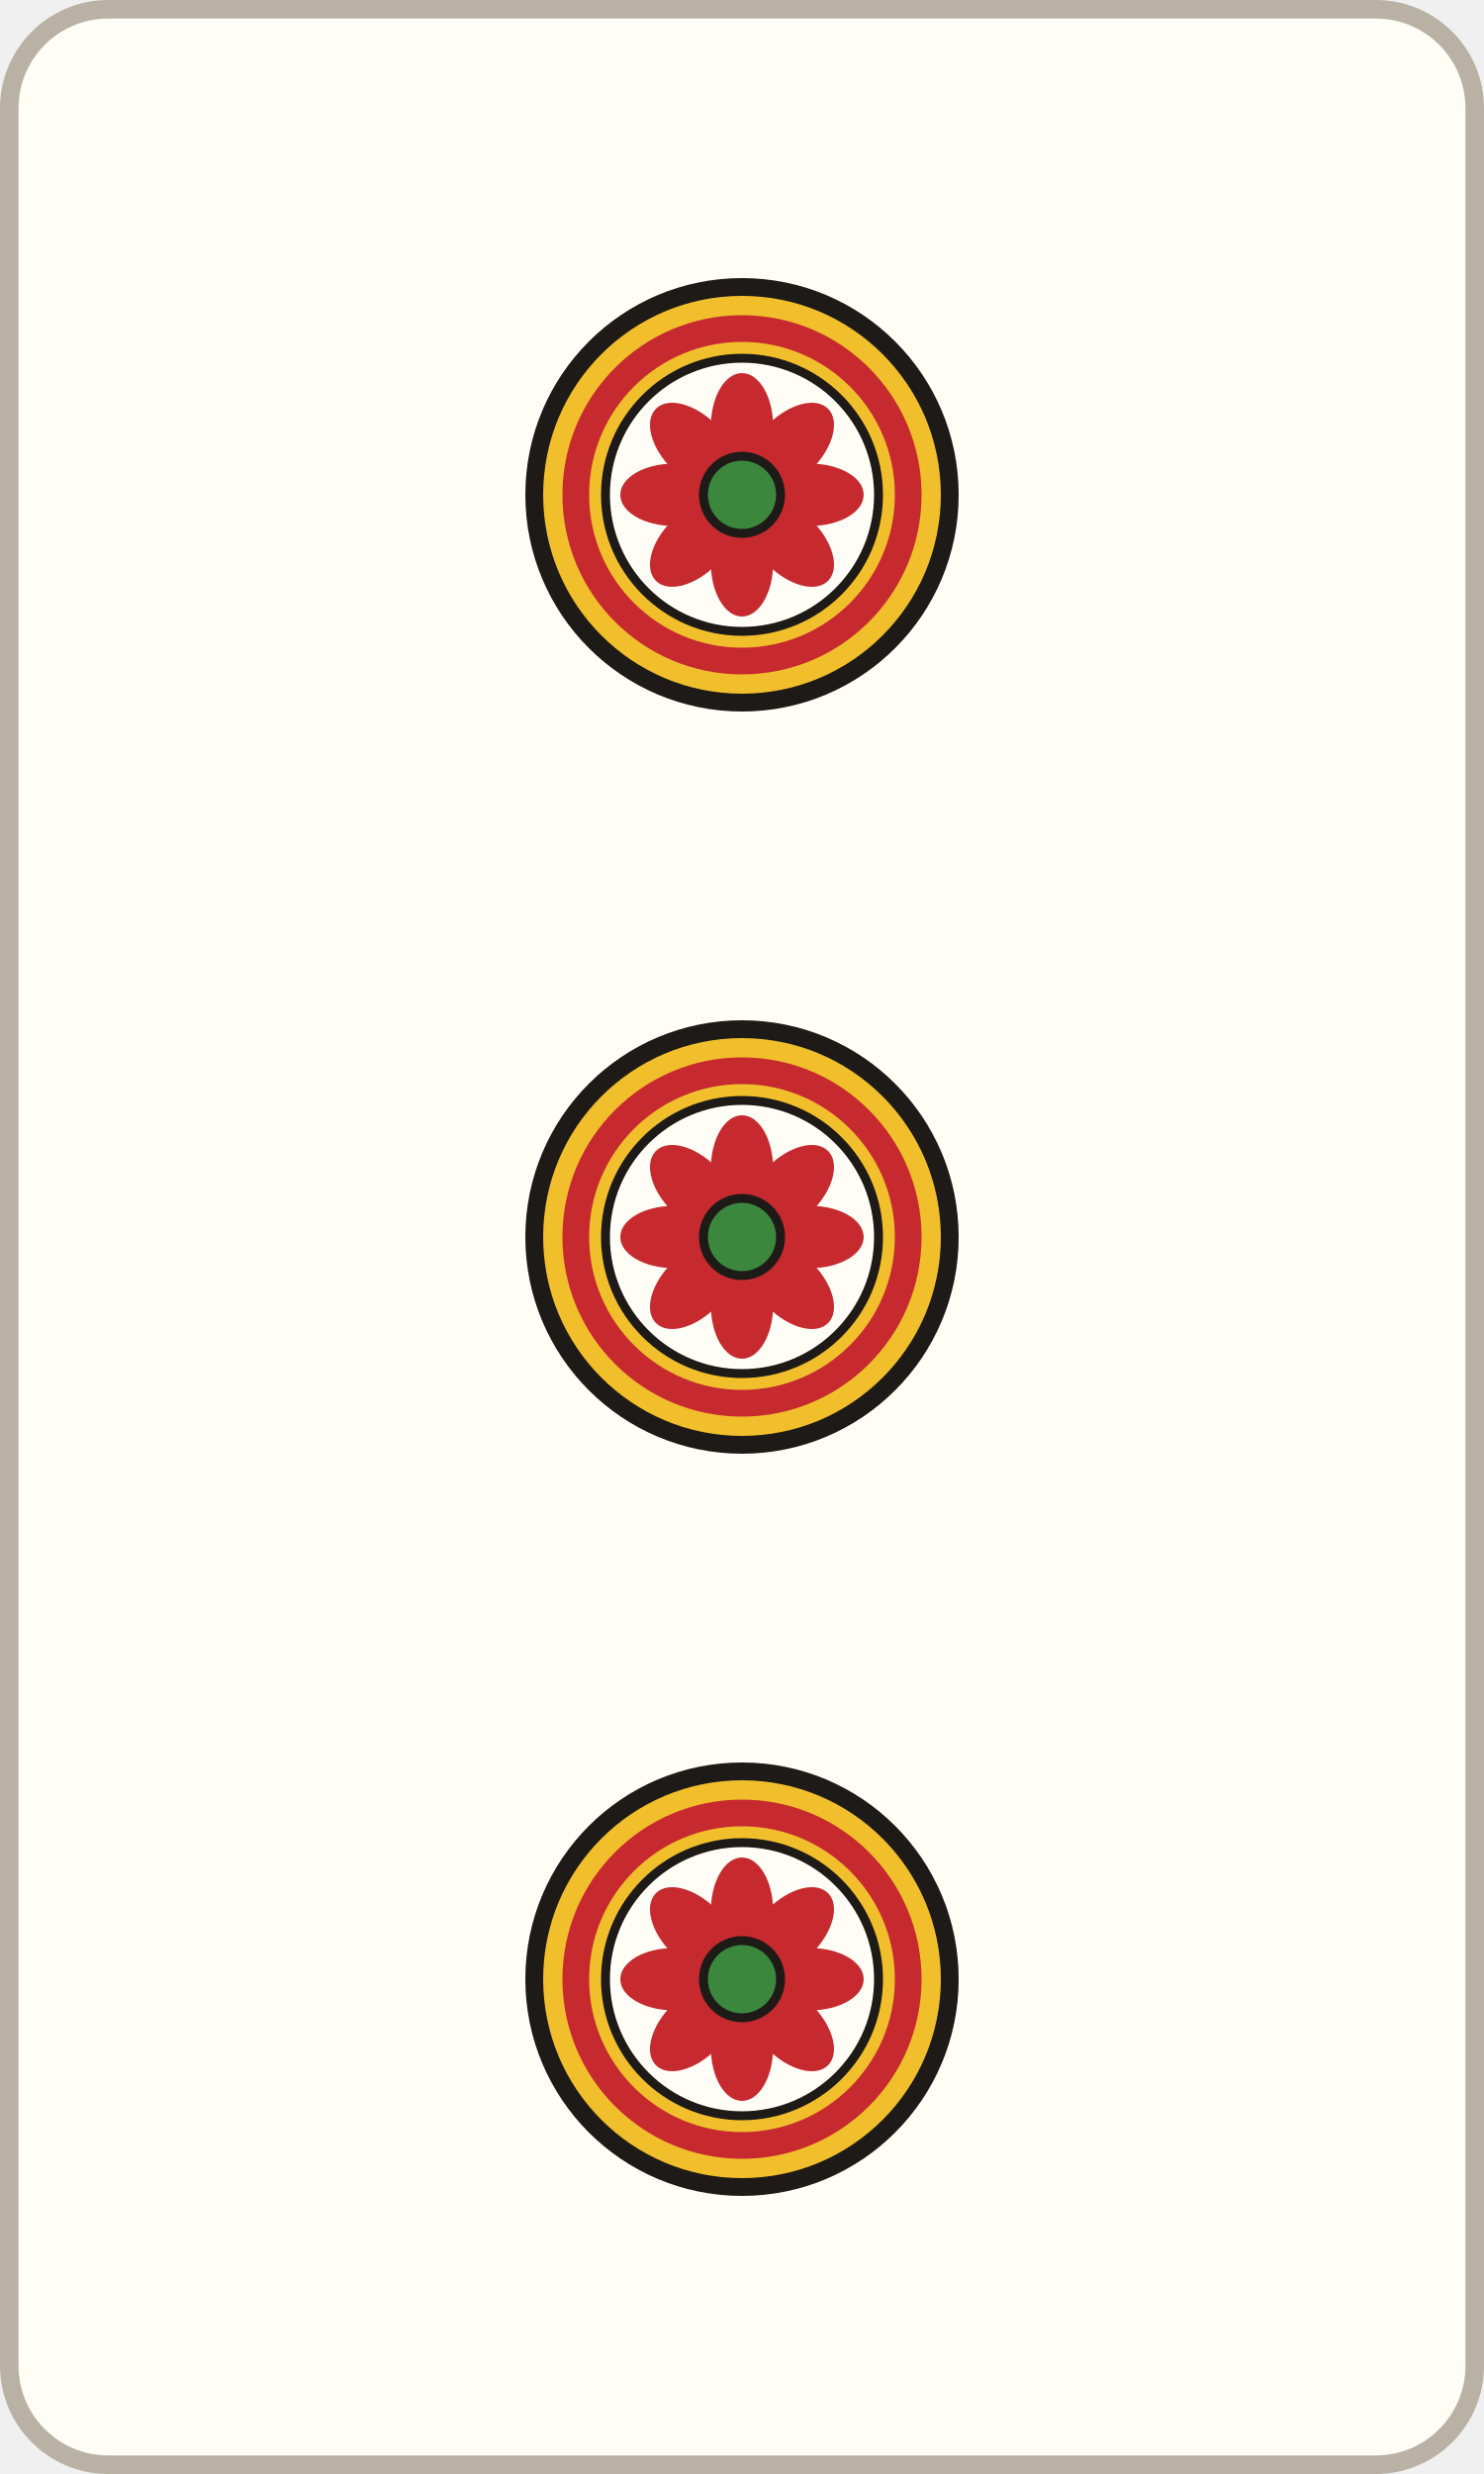
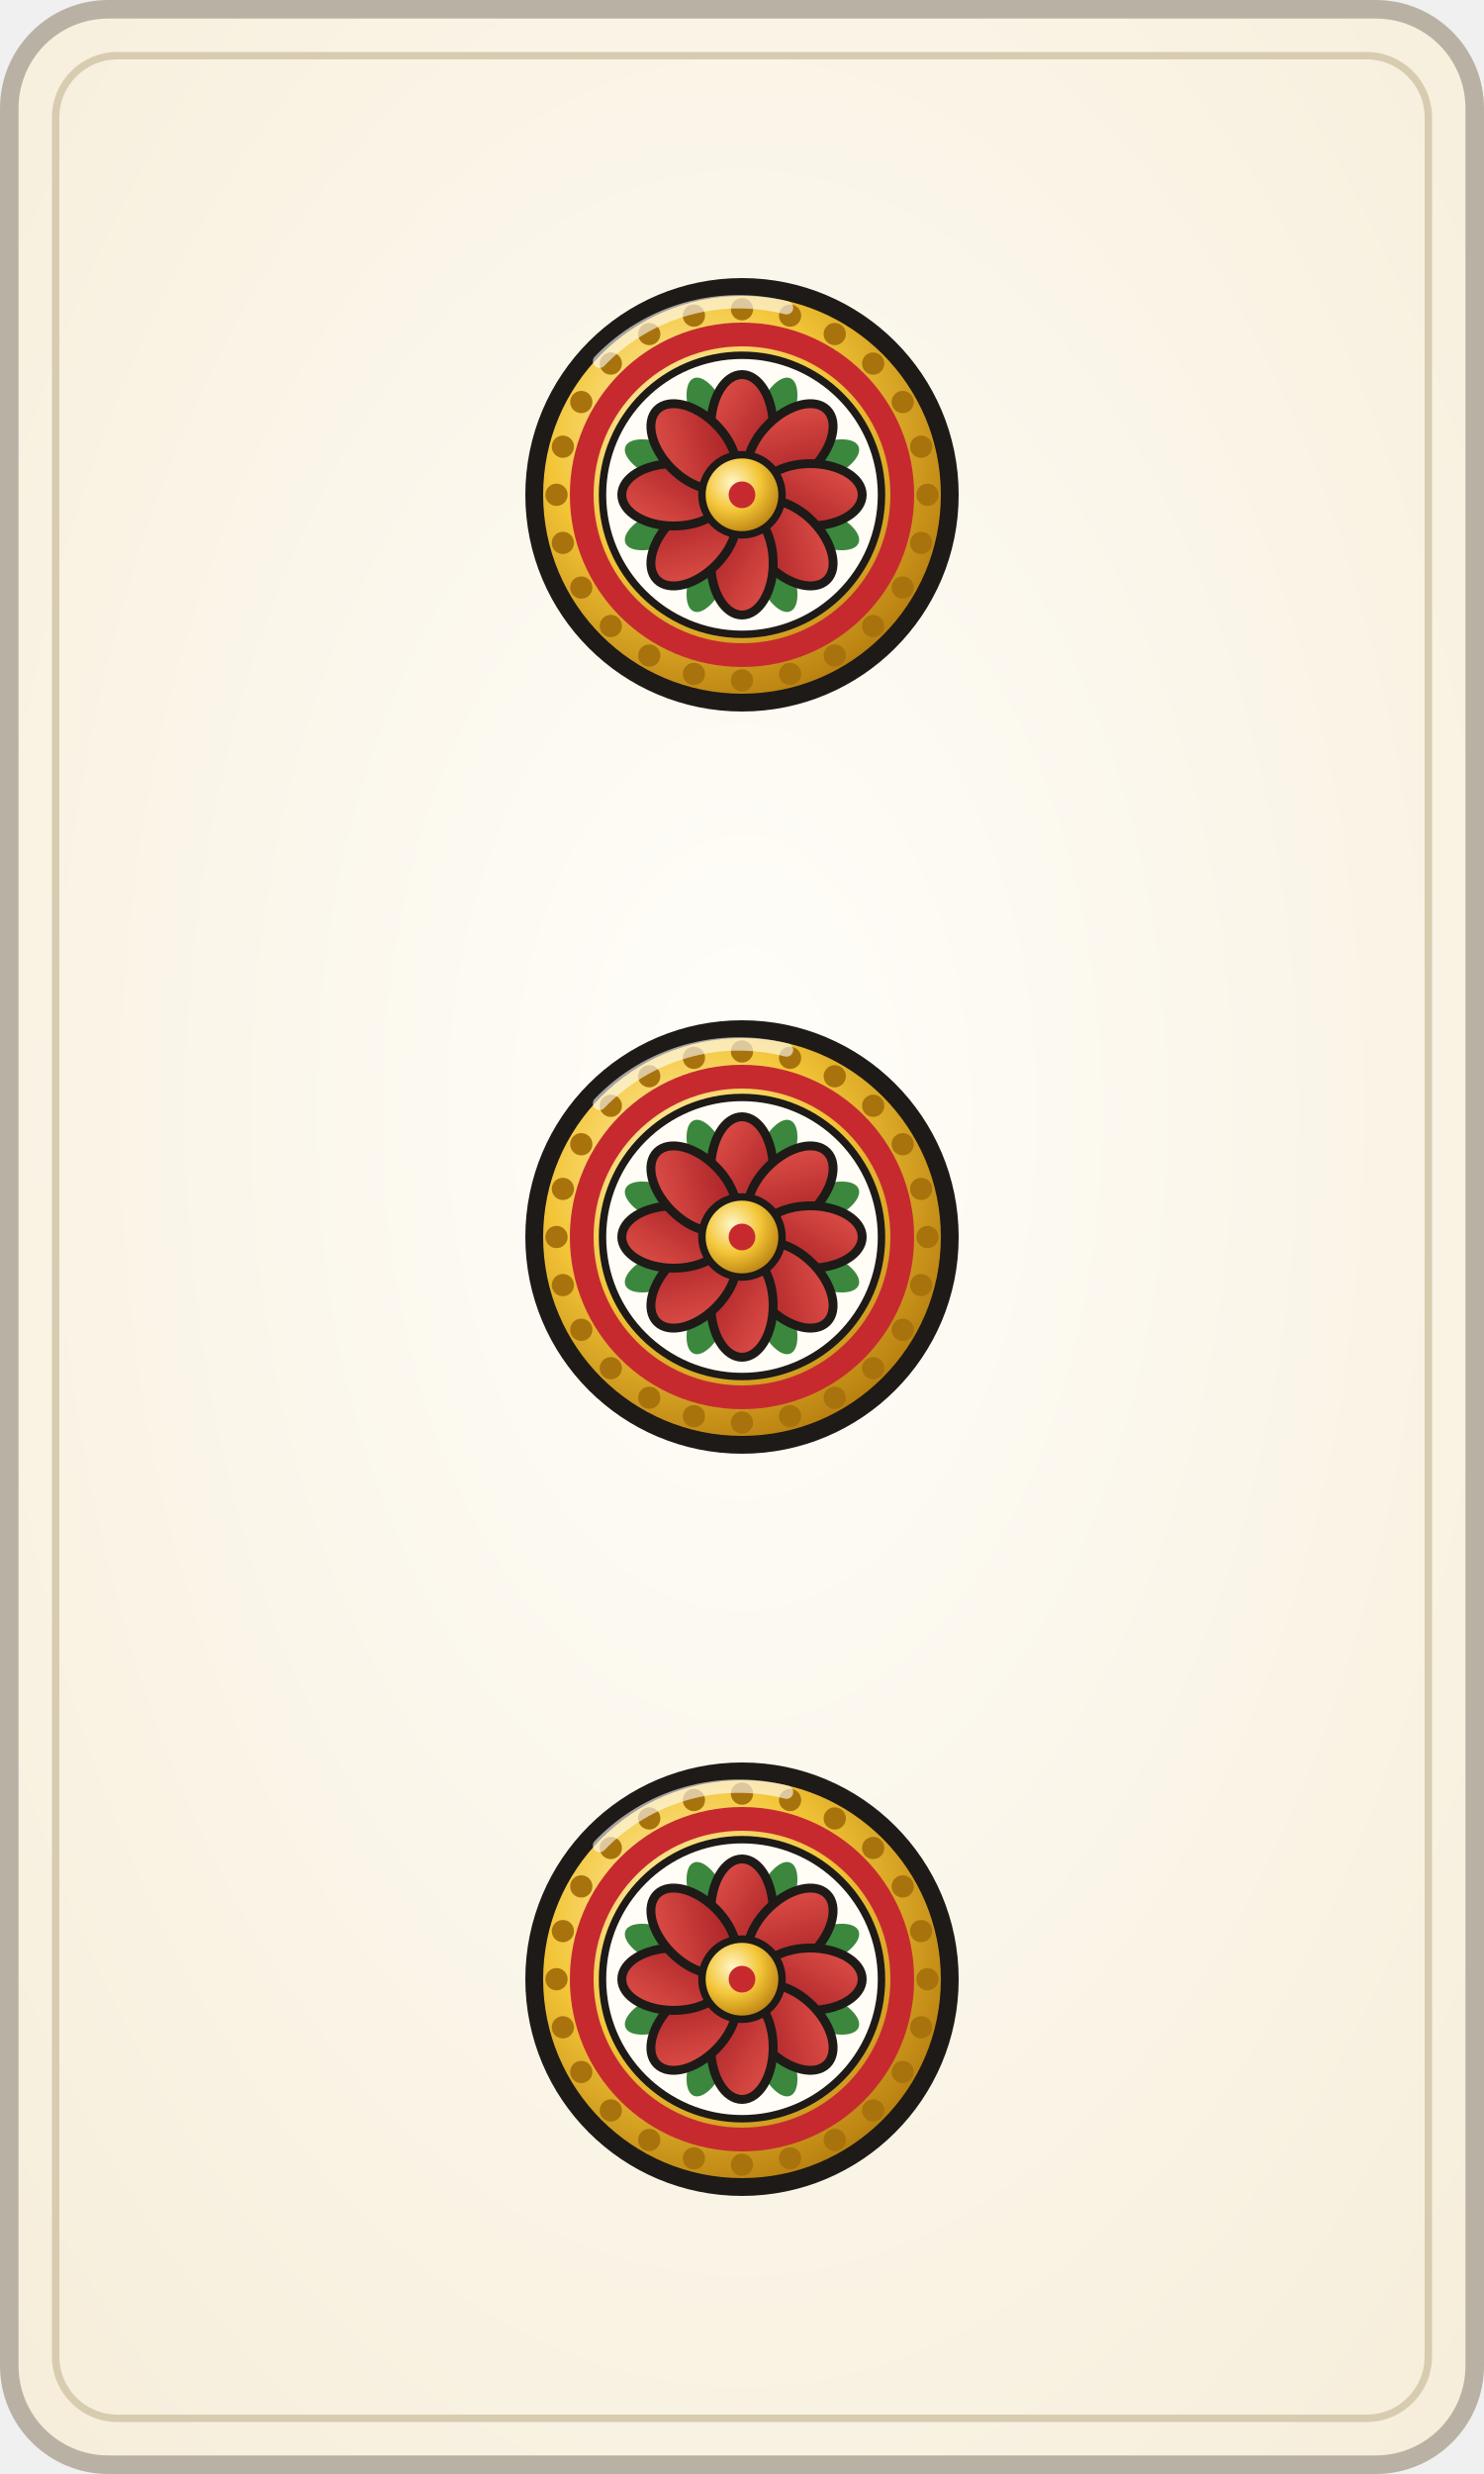
<svg xmlns="http://www.w3.org/2000/svg" viewBox="0 0 120 200" width="120" height="200">
-   <rect x="0.75" y="0.75" width="118.5" height="198.5" rx="8" fill="#fffdf6" stroke="#b9b2a4" stroke-width="1.5" />
+   <defs>
+     <linearGradient id="gold" x1="0" y1="0" x2="1" y2="1">
+       <stop offset="0" stop-color="#fff0a8" />
+       <stop offset=".45" stop-color="#f1bf2c" />
+       <stop offset="1" stop-color="#b9800f" />
+     </linearGradient>
+     <radialGradient id="goldR" cx=".38" cy=".35" r=".7">
+       <stop offset="0" stop-color="#fff6c8" />
+       <stop offset=".5" stop-color="#f3c537" />
+       <stop offset="1" stop-color="#b47a0c" />
+     </radialGradient>
+     <linearGradient id="red" x1="0" y1="0" x2="1" y2="1">
+       <stop offset="0" stop-color="#e5544b" />
+       <stop offset="1" stop-color="#a11c22" />
+     </linearGradient>
+     <linearGradient id="blue" x1="0" y1="0" x2="1" y2="1">
+       <stop offset="0" stop-color="#5189d8" />
+       <stop offset="1" stop-color="#1d4387" />
+     </linearGradient>
+     <linearGradient id="green" x1="0" y1="0" x2="1" y2="1">
+       <stop offset="0" stop-color="#66b462" />
+       <stop offset="1" stop-color="#276629" />
+     </linearGradient>
+     <linearGradient id="wood" x1="0" y1="0" x2="1" y2="0">
+       <stop offset="0" stop-color="#25602a" />
+       <stop offset=".35" stop-color="#6fbd6a" />
+       <stop offset="1" stop-color="#21572a" />
+     </linearGradient>
+     <linearGradient id="steel" x1="0" y1="0" x2="1" y2="0">
+       <stop offset="0" stop-color="#c3d9f7" />
+       <stop offset=".5" stop-color="#4275c4" />
+       <stop offset="1" stop-color="#1b3f7c" />
+     </linearGradient>
+     <radialGradient id="skin" cx=".4" cy=".35" r=".75">
+       <stop offset="0" stop-color="#ffe9ce" />
+       <stop offset="1" stop-color="#eabd8e" />
+     </radialGradient>
+     <radialGradient id="paper" cx=".5" cy=".45" r=".8">
+       <stop offset="0" stop-color="#fffefa" />
+       <stop offset="1" stop-color="#f5ecd6" />
+     </radialGradient>
+     <linearGradient id="beige" x1="0" y1="0" x2="0" y2="1">
+       <stop offset="0" stop-color="#fdf7e6" />
+       <stop offset=".5" stop-color="#f2e2bb" />
+       <stop offset="1" stop-color="#fdf7e6" />
+     </linearGradient>
+     <linearGradient id="horse" x1="0" y1="0" x2="1" y2="1">
+       <stop offset="0" stop-color="#ffffff" />
+       <stop offset="1" stop-color="#d6cdbd" />
+     </linearGradient>
+   </defs>
+   <rect x="0.75" y="0.75" width="118.5" height="198.5" rx="8" fill="url(#paper)" stroke="#b9b2a4" stroke-width="1.5" />
+   <rect x="4.5" y="4.5" width="111" height="191" rx="5" fill="none" stroke="#d8ccb0" stroke-width="0.6" />
  <g transform="translate(60 40) scale(1.2)">
-     <circle r="14" fill="#f1bf2c" stroke="#1d1a17" stroke-width="1.2" stroke-linejoin="round" />
-     <circle r="11.2" fill="none" stroke="#c62a2f" stroke-width="1.8" />
-     <circle r="9.2" fill="#fffdf6" stroke="#1d1a17" stroke-width="0.6" />
-     <ellipse cx="0" cy="-4.6" rx="2.1" ry="3.6" fill="#c62a2f" transform="rotate(0)" />
-     <ellipse cx="0" cy="-4.6" rx="2.1" ry="3.6" fill="#c62a2f" transform="rotate(45)" />
-     <ellipse cx="0" cy="-4.6" rx="2.1" ry="3.6" fill="#c62a2f" transform="rotate(90)" />
-     <ellipse cx="0" cy="-4.6" rx="2.1" ry="3.6" fill="#c62a2f" transform="rotate(135)" />
-     <ellipse cx="0" cy="-4.6" rx="2.1" ry="3.6" fill="#c62a2f" transform="rotate(180)" />
-     <ellipse cx="0" cy="-4.6" rx="2.1" ry="3.6" fill="#c62a2f" transform="rotate(225)" />
-     <ellipse cx="0" cy="-4.6" rx="2.1" ry="3.6" fill="#c62a2f" transform="rotate(270)" />
-     <ellipse cx="0" cy="-4.6" rx="2.1" ry="3.6" fill="#c62a2f" transform="rotate(315)" />
-     <circle r="2.6" fill="#3b873d" stroke="#1d1a17" stroke-width="0.6" />
+     <circle r="14" fill="url(#goldR)" stroke="#1d1a17" stroke-width="1.2" stroke-linejoin="round" />
+     <circle cx="12.5" cy="0" r="0.75" fill="#a8730c" />
+     <circle cx="12.07" cy="3.24" r="0.75" fill="#a8730c" />
+     <circle cx="10.83" cy="6.25" r="0.75" fill="#a8730c" />
+     <circle cx="8.84" cy="8.84" r="0.75" fill="#a8730c" />
+     <circle cx="6.25" cy="10.83" r="0.75" fill="#a8730c" />
+     <circle cx="3.24" cy="12.07" r="0.75" fill="#a8730c" />
+     <circle cx="0" cy="12.5" r="0.75" fill="#a8730c" />
+     <circle cx="-3.24" cy="12.07" r="0.75" fill="#a8730c" />
+     <circle cx="-6.25" cy="10.83" r="0.75" fill="#a8730c" />
+     <circle cx="-8.84" cy="8.84" r="0.75" fill="#a8730c" />
+     <circle cx="-10.83" cy="6.25" r="0.75" fill="#a8730c" />
+     <circle cx="-12.07" cy="3.24" r="0.75" fill="#a8730c" />
+     <circle cx="-12.5" cy="0" r="0.75" fill="#a8730c" />
+     <circle cx="-12.07" cy="-3.24" r="0.75" fill="#a8730c" />
+     <circle cx="-10.83" cy="-6.25" r="0.75" fill="#a8730c" />
+     <circle cx="-8.84" cy="-8.84" r="0.75" fill="#a8730c" />
+     <circle cx="-6.25" cy="-10.83" r="0.75" fill="#a8730c" />
+     <circle cx="-3.24" cy="-12.07" r="0.75" fill="#a8730c" />
+     <circle cx="0" cy="-12.5" r="0.75" fill="#a8730c" />
+     <circle cx="3.24" cy="-12.07" r="0.75" fill="#a8730c" />
+     <circle cx="6.25" cy="-10.83" r="0.75" fill="#a8730c" />
+     <circle cx="8.84" cy="-8.84" r="0.75" fill="#a8730c" />
+     <circle cx="10.83" cy="-6.25" r="0.75" fill="#a8730c" />
+     <circle cx="12.07" cy="-3.24" r="0.75" fill="#a8730c" />
+     <circle r="10.8" fill="none" stroke="#c62a2f" stroke-width="1.6" />
+     <circle r="9.4" fill="#fffdf6" stroke="#1d1a17" stroke-width="0.5" />
+     <ellipse cx="0" cy="-5.8" rx="1.2" ry="2.7" fill="#3b873d" transform="rotate(22.5)" />
+     <ellipse cx="0" cy="-5.8" rx="1.2" ry="2.7" fill="#3b873d" transform="rotate(67.5)" />
+     <ellipse cx="0" cy="-5.8" rx="1.2" ry="2.7" fill="#3b873d" transform="rotate(112.5)" />
+     <ellipse cx="0" cy="-5.8" rx="1.2" ry="2.7" fill="#3b873d" transform="rotate(157.5)" />
+     <ellipse cx="0" cy="-5.8" rx="1.2" ry="2.7" fill="#3b873d" transform="rotate(202.5)" />
+     <ellipse cx="0" cy="-5.8" rx="1.2" ry="2.7" fill="#3b873d" transform="rotate(247.5)" />
+     <ellipse cx="0" cy="-5.8" rx="1.2" ry="2.7" fill="#3b873d" transform="rotate(292.5)" />
+     <ellipse cx="0" cy="-5.8" rx="1.2" ry="2.7" fill="#3b873d" transform="rotate(337.5)" />
+     <ellipse cx="0" cy="-4.6" rx="2.1" ry="3.5" fill="url(#red)" stroke="#1d1a17" stroke-width="0.6" stroke-linejoin="round" transform="rotate(0)" />
+     <ellipse cx="0" cy="-4.6" rx="2.1" ry="3.5" fill="url(#red)" stroke="#1d1a17" stroke-width="0.6" stroke-linejoin="round" transform="rotate(45)" />
+     <ellipse cx="0" cy="-4.6" rx="2.1" ry="3.5" fill="url(#red)" stroke="#1d1a17" stroke-width="0.6" stroke-linejoin="round" transform="rotate(90)" />
+     <ellipse cx="0" cy="-4.6" rx="2.1" ry="3.5" fill="url(#red)" stroke="#1d1a17" stroke-width="0.6" stroke-linejoin="round" transform="rotate(135)" />
+     <ellipse cx="0" cy="-4.6" rx="2.1" ry="3.5" fill="url(#red)" stroke="#1d1a17" stroke-width="0.6" stroke-linejoin="round" transform="rotate(180)" />
+     <ellipse cx="0" cy="-4.6" rx="2.1" ry="3.5" fill="url(#red)" stroke="#1d1a17" stroke-width="0.6" stroke-linejoin="round" transform="rotate(225)" />
+     <ellipse cx="0" cy="-4.6" rx="2.1" ry="3.5" fill="url(#red)" stroke="#1d1a17" stroke-width="0.6" stroke-linejoin="round" transform="rotate(270)" />
+     <ellipse cx="0" cy="-4.6" rx="2.1" ry="3.5" fill="url(#red)" stroke="#1d1a17" stroke-width="0.6" stroke-linejoin="round" transform="rotate(315)" />
+     <circle r="2.7" fill="url(#goldR)" stroke="#1d1a17" stroke-width="0.5" />
+     <circle r="0.9" fill="#c62a2f" />
+     <path d="M-9.6 -9 A13 13 0 0 1 3 -12.6" fill="none" stroke="#fff" stroke-width="0.9" stroke-linecap="round" opacity="0.6" />
  </g>
  <g transform="translate(60 100) scale(1.2)">
-     <circle r="14" fill="#f1bf2c" stroke="#1d1a17" stroke-width="1.2" stroke-linejoin="round" />
-     <circle r="11.2" fill="none" stroke="#c62a2f" stroke-width="1.8" />
-     <circle r="9.2" fill="#fffdf6" stroke="#1d1a17" stroke-width="0.6" />
-     <ellipse cx="0" cy="-4.6" rx="2.1" ry="3.6" fill="#c62a2f" transform="rotate(0)" />
-     <ellipse cx="0" cy="-4.6" rx="2.1" ry="3.6" fill="#c62a2f" transform="rotate(45)" />
-     <ellipse cx="0" cy="-4.6" rx="2.1" ry="3.6" fill="#c62a2f" transform="rotate(90)" />
-     <ellipse cx="0" cy="-4.6" rx="2.1" ry="3.6" fill="#c62a2f" transform="rotate(135)" />
-     <ellipse cx="0" cy="-4.6" rx="2.1" ry="3.6" fill="#c62a2f" transform="rotate(180)" />
-     <ellipse cx="0" cy="-4.6" rx="2.1" ry="3.6" fill="#c62a2f" transform="rotate(225)" />
-     <ellipse cx="0" cy="-4.6" rx="2.1" ry="3.6" fill="#c62a2f" transform="rotate(270)" />
-     <ellipse cx="0" cy="-4.6" rx="2.1" ry="3.6" fill="#c62a2f" transform="rotate(315)" />
-     <circle r="2.6" fill="#3b873d" stroke="#1d1a17" stroke-width="0.6" />
+     <circle r="14" fill="url(#goldR)" stroke="#1d1a17" stroke-width="1.2" stroke-linejoin="round" />
+     <circle cx="12.5" cy="0" r="0.75" fill="#a8730c" />
+     <circle cx="12.07" cy="3.24" r="0.75" fill="#a8730c" />
+     <circle cx="10.83" cy="6.25" r="0.75" fill="#a8730c" />
+     <circle cx="8.84" cy="8.84" r="0.75" fill="#a8730c" />
+     <circle cx="6.25" cy="10.83" r="0.75" fill="#a8730c" />
+     <circle cx="3.24" cy="12.07" r="0.75" fill="#a8730c" />
+     <circle cx="0" cy="12.5" r="0.75" fill="#a8730c" />
+     <circle cx="-3.24" cy="12.07" r="0.75" fill="#a8730c" />
+     <circle cx="-6.25" cy="10.83" r="0.75" fill="#a8730c" />
+     <circle cx="-8.84" cy="8.84" r="0.75" fill="#a8730c" />
+     <circle cx="-10.83" cy="6.25" r="0.75" fill="#a8730c" />
+     <circle cx="-12.07" cy="3.24" r="0.75" fill="#a8730c" />
+     <circle cx="-12.5" cy="0" r="0.75" fill="#a8730c" />
+     <circle cx="-12.07" cy="-3.24" r="0.75" fill="#a8730c" />
+     <circle cx="-10.83" cy="-6.25" r="0.75" fill="#a8730c" />
+     <circle cx="-8.84" cy="-8.84" r="0.75" fill="#a8730c" />
+     <circle cx="-6.25" cy="-10.83" r="0.75" fill="#a8730c" />
+     <circle cx="-3.24" cy="-12.07" r="0.75" fill="#a8730c" />
+     <circle cx="0" cy="-12.5" r="0.75" fill="#a8730c" />
+     <circle cx="3.24" cy="-12.07" r="0.75" fill="#a8730c" />
+     <circle cx="6.25" cy="-10.83" r="0.75" fill="#a8730c" />
+     <circle cx="8.84" cy="-8.84" r="0.75" fill="#a8730c" />
+     <circle cx="10.83" cy="-6.25" r="0.75" fill="#a8730c" />
+     <circle cx="12.07" cy="-3.24" r="0.75" fill="#a8730c" />
+     <circle r="10.8" fill="none" stroke="#c62a2f" stroke-width="1.6" />
+     <circle r="9.4" fill="#fffdf6" stroke="#1d1a17" stroke-width="0.5" />
+     <ellipse cx="0" cy="-5.8" rx="1.2" ry="2.7" fill="#3b873d" transform="rotate(22.5)" />
+     <ellipse cx="0" cy="-5.8" rx="1.2" ry="2.7" fill="#3b873d" transform="rotate(67.5)" />
+     <ellipse cx="0" cy="-5.8" rx="1.2" ry="2.7" fill="#3b873d" transform="rotate(112.5)" />
+     <ellipse cx="0" cy="-5.8" rx="1.2" ry="2.7" fill="#3b873d" transform="rotate(157.5)" />
+     <ellipse cx="0" cy="-5.8" rx="1.2" ry="2.7" fill="#3b873d" transform="rotate(202.5)" />
+     <ellipse cx="0" cy="-5.8" rx="1.2" ry="2.7" fill="#3b873d" transform="rotate(247.5)" />
+     <ellipse cx="0" cy="-5.8" rx="1.2" ry="2.7" fill="#3b873d" transform="rotate(292.5)" />
+     <ellipse cx="0" cy="-5.8" rx="1.2" ry="2.7" fill="#3b873d" transform="rotate(337.5)" />
+     <ellipse cx="0" cy="-4.6" rx="2.1" ry="3.5" fill="url(#red)" stroke="#1d1a17" stroke-width="0.6" stroke-linejoin="round" transform="rotate(0)" />
+     <ellipse cx="0" cy="-4.6" rx="2.1" ry="3.5" fill="url(#red)" stroke="#1d1a17" stroke-width="0.6" stroke-linejoin="round" transform="rotate(45)" />
+     <ellipse cx="0" cy="-4.6" rx="2.1" ry="3.5" fill="url(#red)" stroke="#1d1a17" stroke-width="0.6" stroke-linejoin="round" transform="rotate(90)" />
+     <ellipse cx="0" cy="-4.6" rx="2.1" ry="3.5" fill="url(#red)" stroke="#1d1a17" stroke-width="0.6" stroke-linejoin="round" transform="rotate(135)" />
+     <ellipse cx="0" cy="-4.6" rx="2.1" ry="3.5" fill="url(#red)" stroke="#1d1a17" stroke-width="0.6" stroke-linejoin="round" transform="rotate(180)" />
+     <ellipse cx="0" cy="-4.6" rx="2.1" ry="3.5" fill="url(#red)" stroke="#1d1a17" stroke-width="0.6" stroke-linejoin="round" transform="rotate(225)" />
+     <ellipse cx="0" cy="-4.6" rx="2.1" ry="3.5" fill="url(#red)" stroke="#1d1a17" stroke-width="0.6" stroke-linejoin="round" transform="rotate(270)" />
+     <ellipse cx="0" cy="-4.6" rx="2.1" ry="3.5" fill="url(#red)" stroke="#1d1a17" stroke-width="0.6" stroke-linejoin="round" transform="rotate(315)" />
+     <circle r="2.7" fill="url(#goldR)" stroke="#1d1a17" stroke-width="0.5" />
+     <circle r="0.9" fill="#c62a2f" />
+     <path d="M-9.6 -9 A13 13 0 0 1 3 -12.6" fill="none" stroke="#fff" stroke-width="0.9" stroke-linecap="round" opacity="0.6" />
  </g>
  <g transform="translate(60 160) scale(1.2)">
-     <circle r="14" fill="#f1bf2c" stroke="#1d1a17" stroke-width="1.2" stroke-linejoin="round" />
-     <circle r="11.2" fill="none" stroke="#c62a2f" stroke-width="1.8" />
-     <circle r="9.2" fill="#fffdf6" stroke="#1d1a17" stroke-width="0.6" />
-     <ellipse cx="0" cy="-4.6" rx="2.1" ry="3.6" fill="#c62a2f" transform="rotate(0)" />
-     <ellipse cx="0" cy="-4.6" rx="2.1" ry="3.6" fill="#c62a2f" transform="rotate(45)" />
-     <ellipse cx="0" cy="-4.6" rx="2.1" ry="3.6" fill="#c62a2f" transform="rotate(90)" />
-     <ellipse cx="0" cy="-4.6" rx="2.1" ry="3.6" fill="#c62a2f" transform="rotate(135)" />
-     <ellipse cx="0" cy="-4.6" rx="2.1" ry="3.6" fill="#c62a2f" transform="rotate(180)" />
-     <ellipse cx="0" cy="-4.6" rx="2.1" ry="3.6" fill="#c62a2f" transform="rotate(225)" />
-     <ellipse cx="0" cy="-4.6" rx="2.1" ry="3.6" fill="#c62a2f" transform="rotate(270)" />
-     <ellipse cx="0" cy="-4.6" rx="2.1" ry="3.6" fill="#c62a2f" transform="rotate(315)" />
-     <circle r="2.6" fill="#3b873d" stroke="#1d1a17" stroke-width="0.6" />
+     <circle r="14" fill="url(#goldR)" stroke="#1d1a17" stroke-width="1.2" stroke-linejoin="round" />
+     <circle cx="12.5" cy="0" r="0.75" fill="#a8730c" />
+     <circle cx="12.07" cy="3.24" r="0.75" fill="#a8730c" />
+     <circle cx="10.83" cy="6.25" r="0.75" fill="#a8730c" />
+     <circle cx="8.84" cy="8.84" r="0.75" fill="#a8730c" />
+     <circle cx="6.25" cy="10.83" r="0.75" fill="#a8730c" />
+     <circle cx="3.24" cy="12.07" r="0.75" fill="#a8730c" />
+     <circle cx="0" cy="12.5" r="0.75" fill="#a8730c" />
+     <circle cx="-3.24" cy="12.07" r="0.75" fill="#a8730c" />
+     <circle cx="-6.25" cy="10.83" r="0.75" fill="#a8730c" />
+     <circle cx="-8.84" cy="8.84" r="0.75" fill="#a8730c" />
+     <circle cx="-10.83" cy="6.25" r="0.75" fill="#a8730c" />
+     <circle cx="-12.07" cy="3.24" r="0.75" fill="#a8730c" />
+     <circle cx="-12.5" cy="0" r="0.75" fill="#a8730c" />
+     <circle cx="-12.07" cy="-3.24" r="0.75" fill="#a8730c" />
+     <circle cx="-10.83" cy="-6.25" r="0.75" fill="#a8730c" />
+     <circle cx="-8.84" cy="-8.84" r="0.75" fill="#a8730c" />
+     <circle cx="-6.25" cy="-10.83" r="0.75" fill="#a8730c" />
+     <circle cx="-3.24" cy="-12.07" r="0.75" fill="#a8730c" />
+     <circle cx="0" cy="-12.5" r="0.75" fill="#a8730c" />
+     <circle cx="3.24" cy="-12.07" r="0.75" fill="#a8730c" />
+     <circle cx="6.25" cy="-10.83" r="0.75" fill="#a8730c" />
+     <circle cx="8.84" cy="-8.84" r="0.75" fill="#a8730c" />
+     <circle cx="10.83" cy="-6.25" r="0.75" fill="#a8730c" />
+     <circle cx="12.07" cy="-3.24" r="0.75" fill="#a8730c" />
+     <circle r="10.8" fill="none" stroke="#c62a2f" stroke-width="1.6" />
+     <circle r="9.4" fill="#fffdf6" stroke="#1d1a17" stroke-width="0.5" />
+     <ellipse cx="0" cy="-5.8" rx="1.2" ry="2.7" fill="#3b873d" transform="rotate(22.5)" />
+     <ellipse cx="0" cy="-5.8" rx="1.2" ry="2.7" fill="#3b873d" transform="rotate(67.5)" />
+     <ellipse cx="0" cy="-5.8" rx="1.2" ry="2.7" fill="#3b873d" transform="rotate(112.5)" />
+     <ellipse cx="0" cy="-5.8" rx="1.2" ry="2.7" fill="#3b873d" transform="rotate(157.5)" />
+     <ellipse cx="0" cy="-5.8" rx="1.2" ry="2.7" fill="#3b873d" transform="rotate(202.5)" />
+     <ellipse cx="0" cy="-5.8" rx="1.2" ry="2.7" fill="#3b873d" transform="rotate(247.5)" />
+     <ellipse cx="0" cy="-5.8" rx="1.2" ry="2.7" fill="#3b873d" transform="rotate(292.5)" />
+     <ellipse cx="0" cy="-5.8" rx="1.2" ry="2.7" fill="#3b873d" transform="rotate(337.5)" />
+     <ellipse cx="0" cy="-4.6" rx="2.1" ry="3.5" fill="url(#red)" stroke="#1d1a17" stroke-width="0.6" stroke-linejoin="round" transform="rotate(0)" />
+     <ellipse cx="0" cy="-4.6" rx="2.1" ry="3.5" fill="url(#red)" stroke="#1d1a17" stroke-width="0.6" stroke-linejoin="round" transform="rotate(45)" />
+     <ellipse cx="0" cy="-4.6" rx="2.1" ry="3.5" fill="url(#red)" stroke="#1d1a17" stroke-width="0.6" stroke-linejoin="round" transform="rotate(90)" />
+     <ellipse cx="0" cy="-4.6" rx="2.1" ry="3.5" fill="url(#red)" stroke="#1d1a17" stroke-width="0.6" stroke-linejoin="round" transform="rotate(135)" />
+     <ellipse cx="0" cy="-4.6" rx="2.1" ry="3.5" fill="url(#red)" stroke="#1d1a17" stroke-width="0.6" stroke-linejoin="round" transform="rotate(180)" />
+     <ellipse cx="0" cy="-4.6" rx="2.1" ry="3.5" fill="url(#red)" stroke="#1d1a17" stroke-width="0.6" stroke-linejoin="round" transform="rotate(225)" />
+     <ellipse cx="0" cy="-4.6" rx="2.1" ry="3.5" fill="url(#red)" stroke="#1d1a17" stroke-width="0.6" stroke-linejoin="round" transform="rotate(270)" />
+     <ellipse cx="0" cy="-4.6" rx="2.1" ry="3.5" fill="url(#red)" stroke="#1d1a17" stroke-width="0.6" stroke-linejoin="round" transform="rotate(315)" />
+     <circle r="2.7" fill="url(#goldR)" stroke="#1d1a17" stroke-width="0.5" />
+     <circle r="0.9" fill="#c62a2f" />
+     <path d="M-9.6 -9 A13 13 0 0 1 3 -12.6" fill="none" stroke="#fff" stroke-width="0.9" stroke-linecap="round" opacity="0.6" />
  </g>
</svg>
